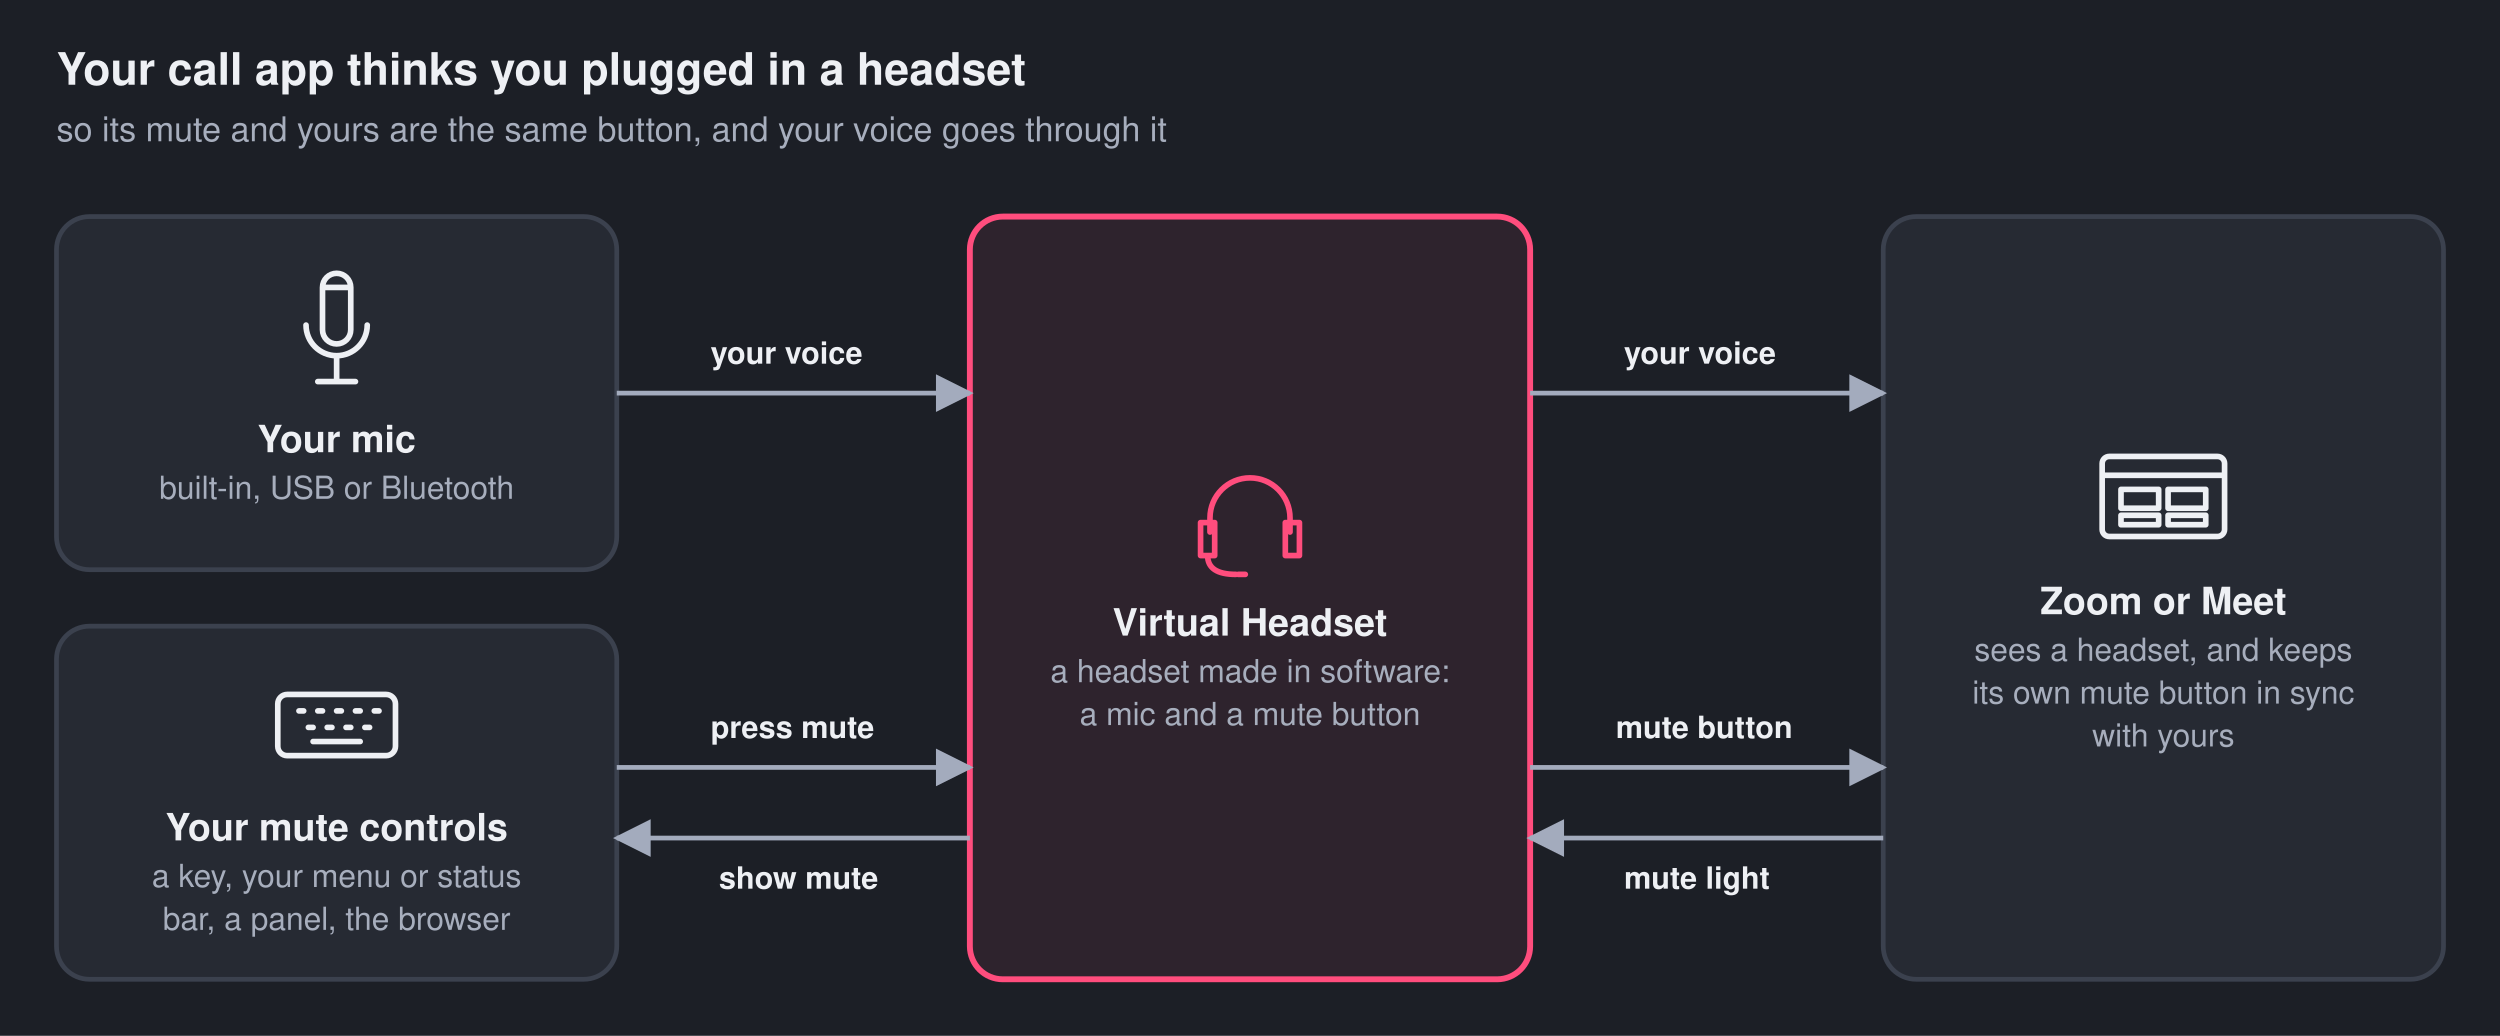
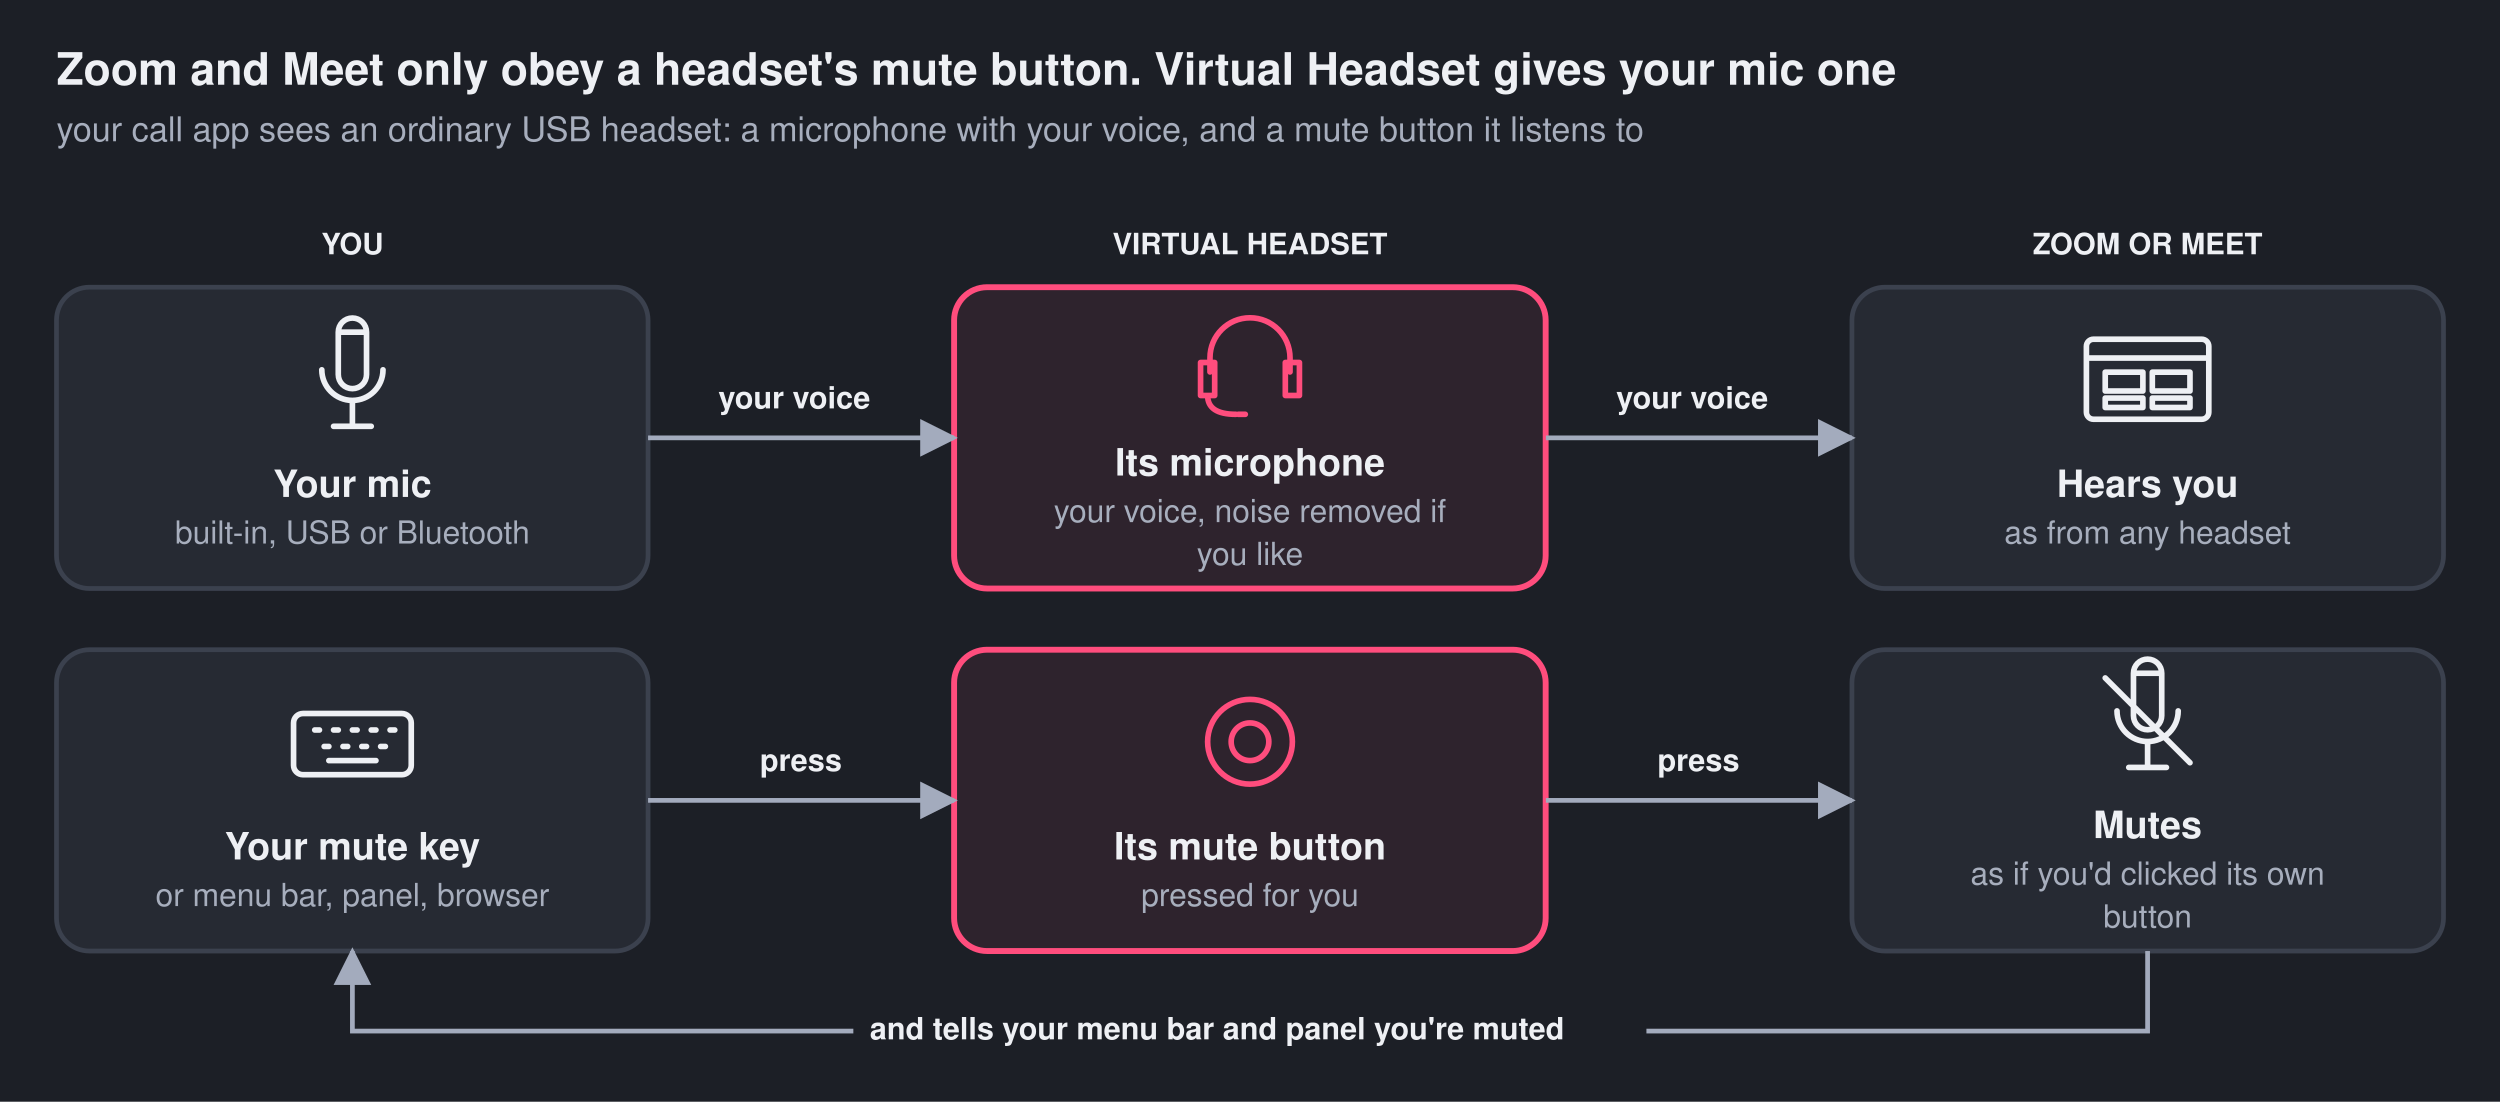
- <svg xmlns="http://www.w3.org/2000/svg" viewBox="0 0 1062 440" width="1062" height="440" role="img">
+ <svg xmlns="http://www.w3.org/2000/svg" viewBox="0 0 1062 468" width="1062" height="468" role="img">
  <style>
  text { font-family: -apple-system, 'Segoe UI', Helvetica, Arial, sans-serif; fill: #eef0f4; }
  .bg { fill: #1c1f26; }
  .box { fill: #262a33; stroke: #3b414e; stroke-width: 2; }
  .key { fill: #ff4d7d; fill-opacity: .08; stroke: #ff4d7d; stroke-width: 2.5; }
  .head { font-size: 19px; font-weight: 700; }
  .lede { font-size: 14.5px; fill: #a7aebd; }
  .title { font-size: 16px; font-weight: 650; }
  .sub { font-size: 13.5px; fill: #a7aebd; }
  .label { font-size: 13px; font-weight: 600; fill: #eef0f4; }
  .axis { font-size: 12.5px; fill: #a7aebd; }
  .axis-strong { font-size: 12.5px; font-weight: 650; fill: #eef0f4; }
  .edge { fill: none; stroke: #a3abbd; stroke-width: 2; marker-end: url(#arrow); }
  .tick { stroke: #a7aebd; stroke-width: 1.5; stroke-dasharray: 4 4; }
  .tag { fill: #1c1f26; }
  .arrowhead { fill: #a3abbd; }
  .badge { fill: #ff4d7d; }
  .badge-text { font-size: 12px; font-weight: 700; fill: #ffffff; }
  .ink { fill: none; stroke: #eef0f4; stroke-width: 2.4; stroke-linecap: round; stroke-linejoin: round; }
  .ink-live { fill: none; stroke: #ff4d7d; stroke-width: 2.4; stroke-linecap: round; stroke-linejoin: round; }
  .seg-quiet { fill: #262a33; stroke: #3b414e; stroke-width: 1.5; }
  .seg-live { fill: #ff4d7d; fill-opacity: .2; stroke: #ff4d7d; stroke-width: 1.5; }
  .seg-ok { fill: #5ad18a; fill-opacity: .2; stroke: #5ad18a; stroke-width: 1.5; }
  .seg-mono { fill: #a3abbd; fill-opacity: .16; stroke: #a3abbd; stroke-width: 1.5; }
</style>
  <defs>
    <marker id="arrow" viewBox="0 0 10 10" refX="9" refY="5" markerWidth="8" markerHeight="8" orient="auto-start-reverse">
      <path class="arrowhead" d="M0 0L10 5L0 10z" />
    </marker>
  </defs>
-   <rect class="bg" width="1062" height="440" />
-   <text class="head" x="24" y="36">Your call app thinks you plugged in a headset</text>
-   <text class="lede" x="24" y="60">so its mute and yours are the same button, and your voice goes through it</text>
-   <rect class="box" x="24" y="92" width="238" height="150" rx="14" />
-   <path class="ink" transform="translate(143 142.1)" d="M-6 -20h12v18a6 6 0 0 1 -12 0zM-6 -20a6 6 0 0 1 12 0M-13 -4a13 13 0 0 0 26 0M0 9v11M-8 20h16" />
-   <text class="title" x="143" y="192.1" text-anchor="middle">Your mic</text>
-   <text class="sub" x="143" y="211.9" text-anchor="middle">built-in, USB or Bluetooth</text>
-   <rect class="box" x="24" y="266" width="238" height="150" rx="14" />
-   <path class="ink" transform="translate(143 307)" d="M-21 -12h42a4 4 0 0 1 4 4v18a4 4 0 0 1 -4 4h-42a4 4 0 0 1 -4 -4v-18a4 4 0 0 1 4 -4zM-16 -5h2M-8 -5h2M0 -5h2M8 -5h2M16 -5h2M-12 2h2M-4 2h2M4 2h2M12 2h2M-10 8h20" />
-   <text class="title" x="143" y="357" text-anchor="middle">Your mute controls</text>
-   <text class="sub" x="143" y="376.8" text-anchor="middle">a key, your menu or status</text>
-   <text class="sub" x="143" y="395" text-anchor="middle">bar, a panel, the browser</text>
-   <rect class="key" x="412" y="92" width="238" height="324" rx="14" />
-   <path class="ink-live" transform="translate(531 220)" d="M-17 6v-6a17 17 0 0 1 34 0v6M-21 2h6v14h-6zM15 2h6v14h-6zM-18 16q0 8 12 8M-5 24h3" />
-   <text class="title" x="531" y="270" text-anchor="middle">Virtual Headset</text>
-   <text class="sub" x="531" y="289.8" text-anchor="middle">a headset made in software:</text>
-   <text class="sub" x="531" y="308" text-anchor="middle">a mic and a mute button</text>
-   <rect class="box" x="800" y="92" width="238" height="324" rx="14" />
-   <path class="ink" transform="translate(919 210.9)" d="M-23 -17h46a3 3 0 0 1 3 3v28a3 3 0 0 1 -3 3h-46a3 3 0 0 1 -3 -3v-28a3 3 0 0 1 3 -3zM-26 -9h52M-18 -3h16v8h-16zM2 -3h16v8h-16zM-18 8h16v4h-16zM2 8h16v4h-16z" />
-   <text class="title" x="919" y="260.9" text-anchor="middle">Zoom or Meet</text>
-   <text class="sub" x="919" y="280.7" text-anchor="middle">sees a headset, and keeps</text>
-   <text class="sub" x="919" y="298.9" text-anchor="middle">its own mute button in sync</text>
-   <text class="sub" x="919" y="317.1" text-anchor="middle">with yours</text>
-   <path class="edge" d="M262 167L412 167" />
-   <rect class="tag" x="294.9" y="139" width="84.2" height="22" rx="6" />
-   <text class="label" x="301.9" y="154.5">your voice</text>
-   <path class="edge" d="M650 167L800 167" />
-   <rect class="tag" x="682.9" y="139" width="84.2" height="22" rx="6" />
-   <text class="label" x="689.9" y="154.5">your voice</text>
-   <path class="edge" d="M262 326L412 326" />
-   <rect class="tag" x="294.9" y="298" width="84.2" height="22" rx="6" />
-   <text class="label" x="301.9" y="313.5">press mute</text>
-   <path class="edge" d="M412 356L262 356" />
-   <rect class="tag" x="298.4" y="362" width="77.2" height="22" rx="6" />
-   <text class="label" x="305.4" y="377.5">show mute</text>
-   <path class="edge" d="M650 326L800 326" />
-   <rect class="tag" x="679.4" y="298" width="91.2" height="22" rx="6" />
-   <text class="label" x="686.4" y="313.5">mute button</text>
-   <path class="edge" d="M800 356L650 356" />
-   <rect class="tag" x="682.9" y="362" width="84.2" height="22" rx="6" />
-   <text class="label" x="689.9" y="377.5">mute light</text>
+   <rect class="bg" width="1062" height="468" />
+   <text class="head" x="24" y="36">Zoom and Meet only obey a headset's mute button. Virtual Headset gives your mic one</text>
+   <text class="lede" x="24" y="60">your call app sees an ordinary USB headset: a microphone with your voice, and a mute button it listens to</text>
+   <text class="axis-strong" x="149.7" y="108" text-anchor="middle">YOU</text>
+   <text class="axis-strong" x="531" y="108" text-anchor="middle">VIRTUAL HEADSET</text>
+   <text class="axis-strong" x="912.3" y="108" text-anchor="middle">ZOOM OR MEET</text>
+   <rect class="box" x="24" y="122" width="251.3" height="128" rx="14" />
+   <path class="ink" transform="translate(149.7 161.1)" d="M-6 -20h12v18a6 6 0 0 1 -12 0zM-6 -20a6 6 0 0 1 12 0M-13 -4a13 13 0 0 0 26 0M0 9v11M-8 20h16" />
+   <text class="title" x="149.7" y="211.1" text-anchor="middle">Your mic</text>
+   <text class="sub" x="149.7" y="230.9" text-anchor="middle">built-in, USB or Bluetooth</text>
+   <rect class="box" x="24" y="276" width="251.3" height="128" rx="14" />
+   <path class="ink" transform="translate(149.7 315.1)" d="M-21 -12h42a4 4 0 0 1 4 4v18a4 4 0 0 1 -4 4h-42a4 4 0 0 1 -4 -4v-18a4 4 0 0 1 4 -4zM-16 -5h2M-8 -5h2M0 -5h2M8 -5h2M16 -5h2M-12 2h2M-4 2h2M4 2h2M12 2h2M-10 8h20" />
+   <text class="title" x="149.7" y="365.1" text-anchor="middle">Your mute key</text>
+   <text class="sub" x="149.7" y="384.9" text-anchor="middle">or menu bar, panel, browser</text>
+   <rect class="key" x="405.3" y="122" width="251.3" height="128" rx="14" />
+   <path class="ink-live" transform="translate(531 152)" d="M-17 6v-6a17 17 0 0 1 34 0v6M-21 2h6v14h-6zM15 2h6v14h-6zM-18 16q0 8 12 8M-5 24h3" />
+   <text class="title" x="531" y="202" text-anchor="middle">Its microphone</text>
+   <text class="sub" x="531" y="221.8" text-anchor="middle">your voice, noise removed if</text>
+   <text class="sub" x="531" y="240" text-anchor="middle">you like</text>
+   <rect class="key" x="405.3" y="276" width="251.3" height="128" rx="14" />
+   <path class="ink-live" transform="translate(531 315.1)" d="M0 -18a18 18 0 1 1 0 36a18 18 0 1 1 0 -36zM0 -8a8 8 0 1 1 0 16a8 8 0 1 1 0 -16z" />
+   <text class="title" x="531" y="365.1" text-anchor="middle">Its mute button</text>
+   <text class="sub" x="531" y="384.9" text-anchor="middle">pressed for you</text>
+   <rect class="box" x="786.7" y="122" width="251.3" height="128" rx="14" />
+   <path class="ink" transform="translate(912.3 161.1)" d="M-23 -17h46a3 3 0 0 1 3 3v28a3 3 0 0 1 -3 3h-46a3 3 0 0 1 -3 -3v-28a3 3 0 0 1 3 -3zM-26 -9h52M-18 -3h16v8h-16zM2 -3h16v8h-16zM-18 8h16v4h-16zM2 8h16v4h-16z" />
+   <text class="title" x="912.3" y="211.1" text-anchor="middle">Hears you</text>
+   <text class="sub" x="912.3" y="230.9" text-anchor="middle">as from any headset</text>
+   <rect class="box" x="786.7" y="276" width="251.3" height="128" rx="14" />
+   <path class="ink" transform="translate(912.3 306)" d="M-6 -20h12v18a6 6 0 0 1 -12 0zM-6 -20a6 6 0 0 1 12 0M-13 -4a13 13 0 0 0 26 0M0 9v11M-8 20h16M-18 -18L18 18" />
+   <text class="title" x="912.3" y="356" text-anchor="middle">Mutes</text>
+   <text class="sub" x="912.3" y="375.8" text-anchor="middle">as if you'd clicked its own</text>
+   <text class="sub" x="912.3" y="394" text-anchor="middle">button</text>
+   <path class="edge" d="M275.3 186L405.3 186" />
+   <rect class="tag" x="298.2" y="158" width="84.2" height="22" rx="6" />
+   <text class="label" x="305.2" y="173.5">your voice</text>
+   <path class="edge" d="M656.7 186L786.7 186" />
+   <rect class="tag" x="679.6" y="158" width="84.2" height="22" rx="6" />
+   <text class="label" x="686.6" y="173.5">your voice</text>
+   <path class="edge" d="M275.3 340L405.3 340" />
+   <rect class="tag" x="315.8" y="312" width="49.1" height="22" rx="6" />
+   <text class="label" x="322.8" y="327.5">press</text>
+   <path class="edge" d="M656.7 340L786.7 340" />
+   <rect class="tag" x="697.1" y="312" width="49.1" height="22" rx="6" />
+   <text class="label" x="704.1" y="327.5">press</text>
+   <path class="edge" d="M912.3 404L912.3 438L149.7 438L149.7 404" />
+   <rect class="tag" x="362.5" y="426" width="336.9" height="22" rx="6" />
+   <text class="label" x="369.5" y="441.5">and tells your menu bar and panel you're muted</text>
</svg>
